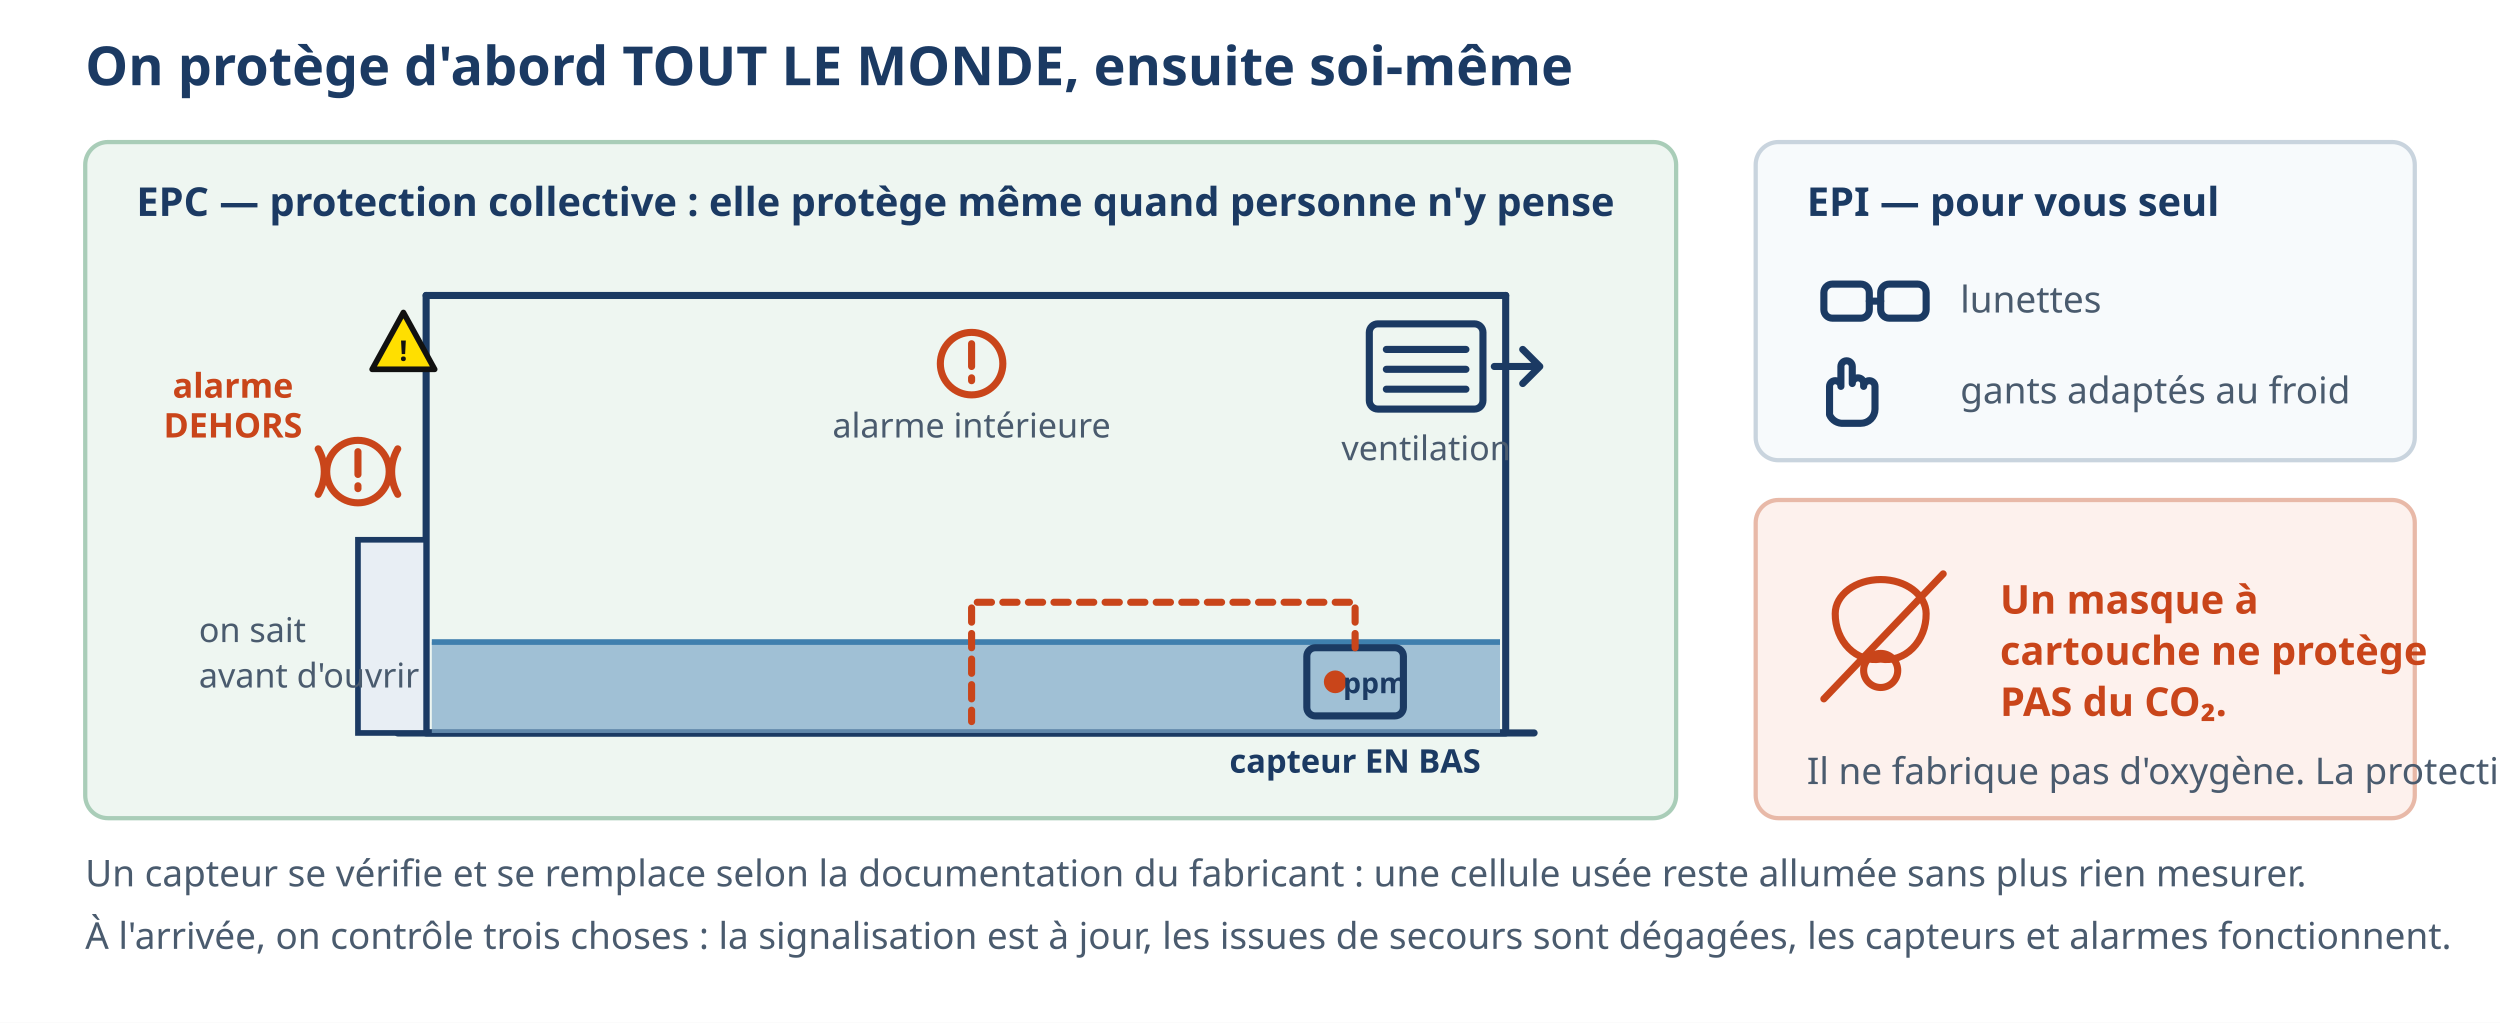
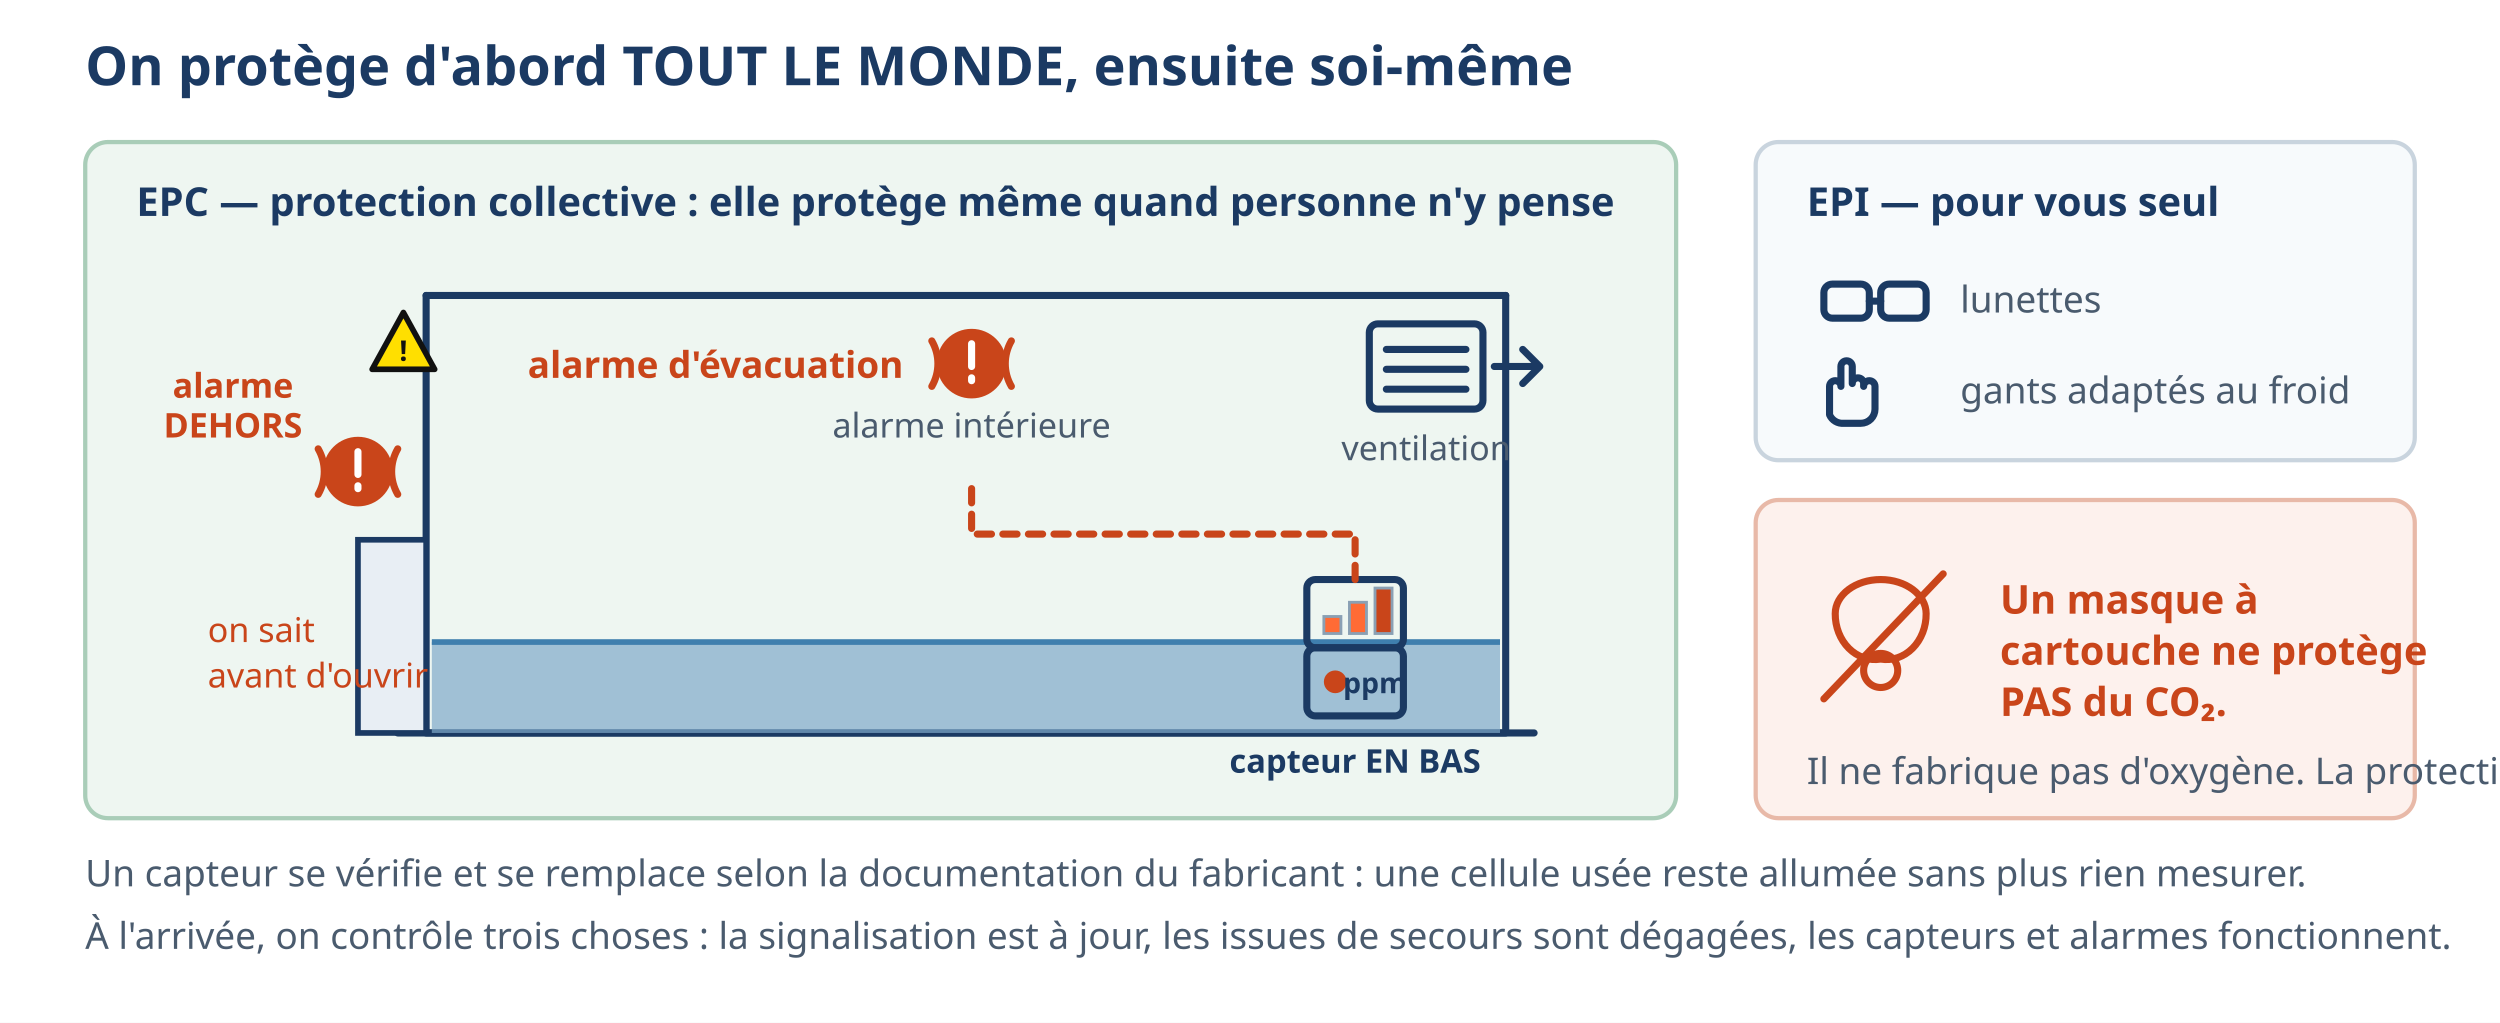
- <svg xmlns="http://www.w3.org/2000/svg" viewBox="0 0 880 360" role="img" aria-label="Le dispositif de protection d'un local au CO2. Protection collective : capteur fixe en partie basse, alarme sonore et visuelle à l'intérieur, alarme à l'extérieur au-dessus de la porte pour prévenir avant d'ouvrir, ventilation asservie, signalisation à l'entrée et issue de secours dégagée. Protection individuelle : gants et lunettes. Un masque à cartouche ne protège ni du CO2 ni du manque d'oxygène.">
+ <svg xmlns="http://www.w3.org/2000/svg" viewBox="0 0 880 360" role="img" aria-label="Le dispositif de protection d'un local au CO2, et la chaîne de détection animée. La concentration monte depuis le sol ; le capteur fixe placé en partie basse la voit et son afficheur se remplit, sans aucune valeur chiffrée ; la préalarme se déclenche en orange ; l'alarme d'évacuation passe au rouge et clignote ; enfin l'alarme extérieure, au-dessus de la porte, s'allume : c'est elle qui prévient avant d'ouvrir. À droite, les EPI — et le masque à cartouche, qui ne protège ni du CO2 ni du manque d'oxygène.">
  <style>
    .t   { font:700 19px Calibri,Segoe UI,sans-serif; fill:#1b3a63; }
    .st  { font:700 14px Calibri,Segoe UI,sans-serif; fill:#1b3a63; }
    .lg  { font:400 13px Calibri,Segoe UI,sans-serif; fill:#4a5b6e; }
    .bad { font:700 14px Calibri,Segoe UI,sans-serif; fill:#c9451a; }
    .p   { fill:none; stroke:#1b3a63; stroke-width:2.5; stroke-linecap:round; stroke-linejoin:round; }
    .acc { fill:none; stroke:#c9451a; stroke-width:2.5; stroke-linecap:round; stroke-linejoin:round; }
+ 
+     /* Le signal qui remonte du capteur vers la sirène : les tirets défilent. */
+     .flux   { animation: flux 1.1s linear 3s infinite; }
+     @keyframes flux { to { stroke-dashoffset: -18; } }
+     /* L'alarme d'évacuation ne s'allume pas : elle CLIGNOTE, en permanence. */
+     .clign  { animation: clign 1s linear 8.6s infinite; }
+     @keyframes clign { 0%,50% { opacity:1; } 50.01%,100% { opacity:0.15; } }
+     /* L'alarme extérieure : dernier maillon, point capital de la fiche. */
+     .dehors { animation: dehors 1.6s ease-in-out 11.6s infinite; }
+     @keyframes dehors { 0%,100% { opacity:1; } 50% { opacity:0.4; } }
+ 
+     /* FILET D'IMPRESSION — conditionné à `print`, JAMAIS à
+        prefers-reduced-motion, qui supprimerait la démonstration à l'écran sur
+        toute machine aux effets d'animation Windows désactivés.
+ 
+        ⚠ `animate { display:none }` NE NEUTRALISE PAS le SMIL (vérifié sous
+        Chromium le 27/07 : l'animation continue de tourner). Une planche qui
+        s'en remet à cette règle s'imprime dans son état de DÉPART — local sain,
+        alarmes éteintes : le contresens exact de ce qu'elle enseigne.
+        Seule une déclaration !important passe devant le SMIL. On épingle donc
+        l'état final propriété par propriété. Les classes ci-dessous n'existent
+        que pour cela : à l'écran elles ne déclarent rien. */
+     @media print {
+       .i-nappe   { y: 176px !important; height: 32px !important; }
+       .i-surface { y: 175px !important; }
+       .i-rouge   { fill: #c9451a !important; }
+       .i-orange  { fill: #ff6b35 !important; }
+       .i-blanc   { stroke: #ffffff !important; }
+       .i-vu      { opacity: 1 !important; }
+       .i-cache   { opacity: 0 !important; }
+       .flux, .clign, .dehors { animation: none !important; }
+     }
  </style>
  <rect width="880" height="360" fill="#ffffff" />
  <text class="t" x="30" y="30">On protège d'abord TOUT LE MONDE, ensuite soi-même</text>
  <g transform="translate(30,50)">
    <rect x="0" y="0" width="560" height="238" rx="8" fill="#eef6f1" stroke="#a9cdb8" stroke-width="1.5" />
    <text class="st" x="18" y="26">EPC — protection collective : elle protège même quand personne n'y pense</text>
    <path class="p" d="M120,54 v154 h380 v-154" />
    <line class="p" x1="110" y1="208" x2="510" y2="208" />
    <line class="p" x1="120" y1="54" x2="500" y2="54" />
-     <rect x="122" y="176" width="376" height="32" fill="#7fa9c9" opacity="0.7" />
-     <line x1="122" y1="176" x2="498" y2="176" stroke="#3f7fae" stroke-width="2" />
+     <rect class="i-nappe" x="122" y="176" width="376" height="32" fill="#7fa9c9" opacity="0.7">
+       <animate attributeName="y" values="204;204;176;176" keyTimes="0;0.043;0.357;1" dur="14s" fill="freeze" />
+       <animate attributeName="height" values="4;4;32;32" keyTimes="0;0.043;0.357;1" dur="14s" fill="freeze" />
+     </rect>
+     <rect class="i-surface" x="122" y="175" width="376" height="2" fill="#3f7fae">
+       <animate attributeName="y" values="203;203;175;175" keyTimes="0;0.043;0.357;1" dur="14s" fill="freeze" />
+     </rect>
    <rect x="96" y="140" width="24" height="68" fill="#e8eef4" stroke="#1b3a63" stroke-width="2" />
-     <g transform="translate(84,104)">
-       <circle class="acc" cx="12" cy="12" r="11" fill="#fff" />
-       <path class="acc" d="M12,5 v8 M12,17 v1" />
-       <path class="acc" d="M-2,4 a16,16 0 0 1 0,16 M26,4 a16,16 0 0 0 0,16" />
+     <g class="dehors" transform="translate(84,104)">
+       <circle class="acc i-rouge" cx="12" cy="12" r="11" style="fill:#c9451a">
+         <animate attributeName="fill" values="#ffffff;#ffffff;#c9451a;#c9451a" keyTimes="0;0.786;0.829;1" dur="14s" fill="freeze" />
+       </circle>
+       <path class="acc i-blanc" d="M12,5 v8 M12,17 v1" style="stroke:#ffffff">
+         <animate attributeName="stroke" values="#c9451a;#c9451a;#ffffff;#ffffff" keyTimes="0;0.786;0.829;1" dur="14s" fill="freeze" />
+       </path>
+       <path class="acc i-vu" d="M-2,4 a16,16 0 0 1 0,16 M26,4 a16,16 0 0 0 0,16" opacity="1">
+         <animate attributeName="opacity" values="0;0;1;1" keyTimes="0;0.786;0.829;1" dur="14s" fill="freeze" />
+       </path>
    </g>
    <text class="bad" x="52" y="90" text-anchor="middle" style="font-size:12px">alarme</text>
    <text class="bad" x="52" y="104" text-anchor="middle" style="font-size:12px">DEHORS</text>
-     <text class="lg" x="40" y="176" style="font-size:12px">on sait</text>
-     <text class="lg" x="40" y="192" style="font-size:12px">avant d'ouvrir</text>
+     <text class="lg i-rouge" x="40" y="176" style="font-size:12px;fill:#c9451a">
+       <animate attributeName="fill" values="#4a5b6e;#4a5b6e;#c9451a;#c9451a" keyTimes="0;0.786;0.829;1" dur="14s" fill="freeze" />
+       on sait</text>
+     <text class="lg i-rouge" x="40" y="192" style="font-size:12px;fill:#c9451a">
+       <animate attributeName="fill" values="#4a5b6e;#4a5b6e;#c9451a;#c9451a" keyTimes="0;0.786;0.829;1" dur="14s" fill="freeze" />
+       avant d'ouvrir</text>
    <g transform="translate(100,58)">
      <path d="M12,2 L23,22 L1,22 Z" fill="#ffdf00" stroke="#111" stroke-width="2" stroke-linejoin="round" />
      <text x="12" y="19" text-anchor="middle" style="font:700 10px Calibri;fill:#111">!</text>
    </g>
+     <g transform="translate(430,154)">
+       <rect class="p" x="0" y="0" width="34" height="24" rx="3" />
+       <rect class="i-orange" x="6" y="13" width="6" height="6" stroke="#8aa0b4" stroke-width="1" fill="#ff6b35">
+         <animate attributeName="fill" values="#e8eef4;#e8eef4;#ff6b35;#ff6b35" keyTimes="0;0.200;0.229;1" dur="14s" fill="freeze" />
+       </rect>
+       <rect class="i-orange" x="15" y="8" width="6" height="11" stroke="#8aa0b4" stroke-width="1" fill="#ff6b35">
+         <animate attributeName="fill" values="#e8eef4;#e8eef4;#ff6b35;#ff6b35" keyTimes="0;0.386;0.421;1" dur="14s" fill="freeze" />
+       </rect>
+       <rect class="i-rouge" x="24" y="3" width="6" height="16" stroke="#8aa0b4" stroke-width="1" fill="#c9451a">
+         <animate attributeName="fill" values="#e8eef4;#e8eef4;#c9451a;#c9451a" keyTimes="0;0.586;0.621;1" dur="14s" fill="freeze" />
+       </rect>
+     </g>
    <g transform="translate(430,178)">
      <rect class="p" x="0" y="0" width="34" height="24" rx="3" fill="#fff" />
-       <circle cx="10" cy="12" r="4" fill="#c9451a" />
+       <circle class="i-rouge" cx="10" cy="12" r="4" fill="#c9451a">
+         <animate attributeName="fill" values="#c9d4de;#c9d4de;#c9451a;#c9451a" keyTimes="0;0.200;0.229;1" dur="14s" fill="freeze" />
+       </circle>
      <text x="24" y="16" text-anchor="middle" style="font:700 10px Calibri;fill:#1b3a63">ppm</text>
    </g>
    <text class="st" x="447" y="222" text-anchor="middle" style="font-size:11.5px">capteur EN BAS</text>
-     <g transform="translate(300,66)">
-       <circle class="acc" cx="12" cy="12" r="11" fill="#fff" />
-       <path class="acc" d="M12,5 v8 M12,17 v1" />
+     <g class="clign" transform="translate(300,66)">
+       <circle class="acc i-rouge" cx="12" cy="12" r="11" style="fill:#c9451a">
+         <animate attributeName="fill" values="#ffffff;#ffffff;#ff6b35;#ff6b35;#c9451a;#c9451a" keyTimes="0;0.386;0.421;0.586;0.621;1" dur="14s" fill="freeze" />
+       </circle>
+       <path class="acc i-blanc" d="M12,5 v8 M12,17 v1" style="stroke:#ffffff">
+         <animate attributeName="stroke" values="#c9451a;#c9451a;#ffffff;#ffffff" keyTimes="0;0.386;0.421;1" dur="14s" fill="freeze" />
+       </path>
+       <path class="acc i-vu" d="M-2,4 a16,16 0 0 1 0,16 M26,4 a16,16 0 0 0 0,16" opacity="1">
+         <animate attributeName="opacity" values="0;0;1;1" keyTimes="0;0.586;0.621;1" dur="14s" fill="freeze" />
+       </path>
    </g>
+     <text class="st i-cache" x="288" y="83" text-anchor="end" opacity="0" style="font-size:13px;fill:#ff6b35">
+       <animate attributeName="opacity" values="0;0;1;1;0;0" keyTimes="0;0.386;0.421;0.571;0.593;1" dur="14s" fill="freeze" />
+       préalarme</text>
+     <text class="st i-vu" x="288" y="83" text-anchor="end" opacity="1" style="font-size:13px;fill:#c9451a">
+       <animate attributeName="opacity" values="0;0;1;1" keyTimes="0;0.600;0.636;1" dur="14s" fill="freeze" />
+       alarme d'évacuation</text>
    <text class="lg" x="312" y="104" text-anchor="middle" style="font-size:12px">alarme intérieure</text>
    <g transform="translate(452,64)">
      <rect class="p" x="0" y="0" width="40" height="30" rx="3" />
      <line class="p" x1="6" y1="9" x2="34" y2="9" />
      <line class="p" x1="6" y1="16" x2="34" y2="16" />
      <line class="p" x1="6" y1="23" x2="34" y2="23" />
      <path class="p" d="M44,15 h16 m-6,-6 l6,6 -6,6" />
    </g>
    <text class="lg" x="472" y="112" text-anchor="middle" style="font-size:12px">ventilation</text>
-     <path class="acc" d="M447,178 v-16 h-135 v42" stroke-dasharray="5 4" />
+     <path class="acc flux" d="M447,154 v-16 h-135 v-18" stroke-dasharray="5 4" />
  </g>
  <g transform="translate(618,50)">
    <rect x="0" y="0" width="232" height="112" rx="8" fill="#f7fafc" stroke="#c9d4de" stroke-width="1.5" />
    <text class="st" x="18" y="26">EPI — pour vous seul</text>
    <g transform="translate(24,44)">
      <rect class="p" x="0" y="6" width="16" height="12" rx="3" />
      <rect class="p" x="20" y="6" width="16" height="12" rx="3" />
      <line class="p" x1="16" y1="12" x2="20" y2="12" />
    </g>
    <text class="lg" x="72" y="60">lunettes</text>
    <g transform="translate(24,74)">
      <path class="p" d="M2,22 v-10 a2,2 0 0 1 4,0 v-7 a2,2 0 0 1 4,0 v6 a2,2 0 0 1 4,0 v1 a2,2 0 0 1 4,0 v8 a5,5 0 0 1 -5,5 h-6 a5,5 0 0 1 -5,-3 z" />
    </g>
    <text class="lg" x="72" y="92">gants adaptés au froid</text>
  </g>
  <g transform="translate(618,176)">
    <rect x="0" y="0" width="232" height="112" rx="8" fill="#fdf1ed" stroke="#e8b9a8" stroke-width="1.5" />
    <g transform="translate(24,26)">
      <path class="acc" d="M4,14 a16,12 0 0 1 32,0 a14,16 0 0 1 -16,16 a14,16 0 0 1 -16,-16 z" />
      <circle class="acc" cx="20" cy="34" r="6" />
      <line class="acc" x1="0" y1="44" x2="42" y2="0" />
    </g>
    <text class="bad" x="86" y="40">Un masque à</text>
    <text class="bad" x="86" y="58">cartouche ne protège</text>
    <text class="bad" x="86" y="76">PAS du CO₂.</text>
    <text class="lg" x="18" y="100">Il ne fabrique pas d'oxygène. La protection, c'est de ne pas entrer.</text>
  </g>
  <text class="lg" x="30" y="312">Un capteur se vérifie et se remplace selon la documentation du fabricant : une cellule usée reste allumée sans plus rien mesurer.</text>
  <text class="lg" x="30" y="334">À l'arrivée, on contrôle trois choses : la signalisation est à jour, les issues de secours sont dégagées, les capteurs et alarmes fonctionnent.</text>
</svg>
